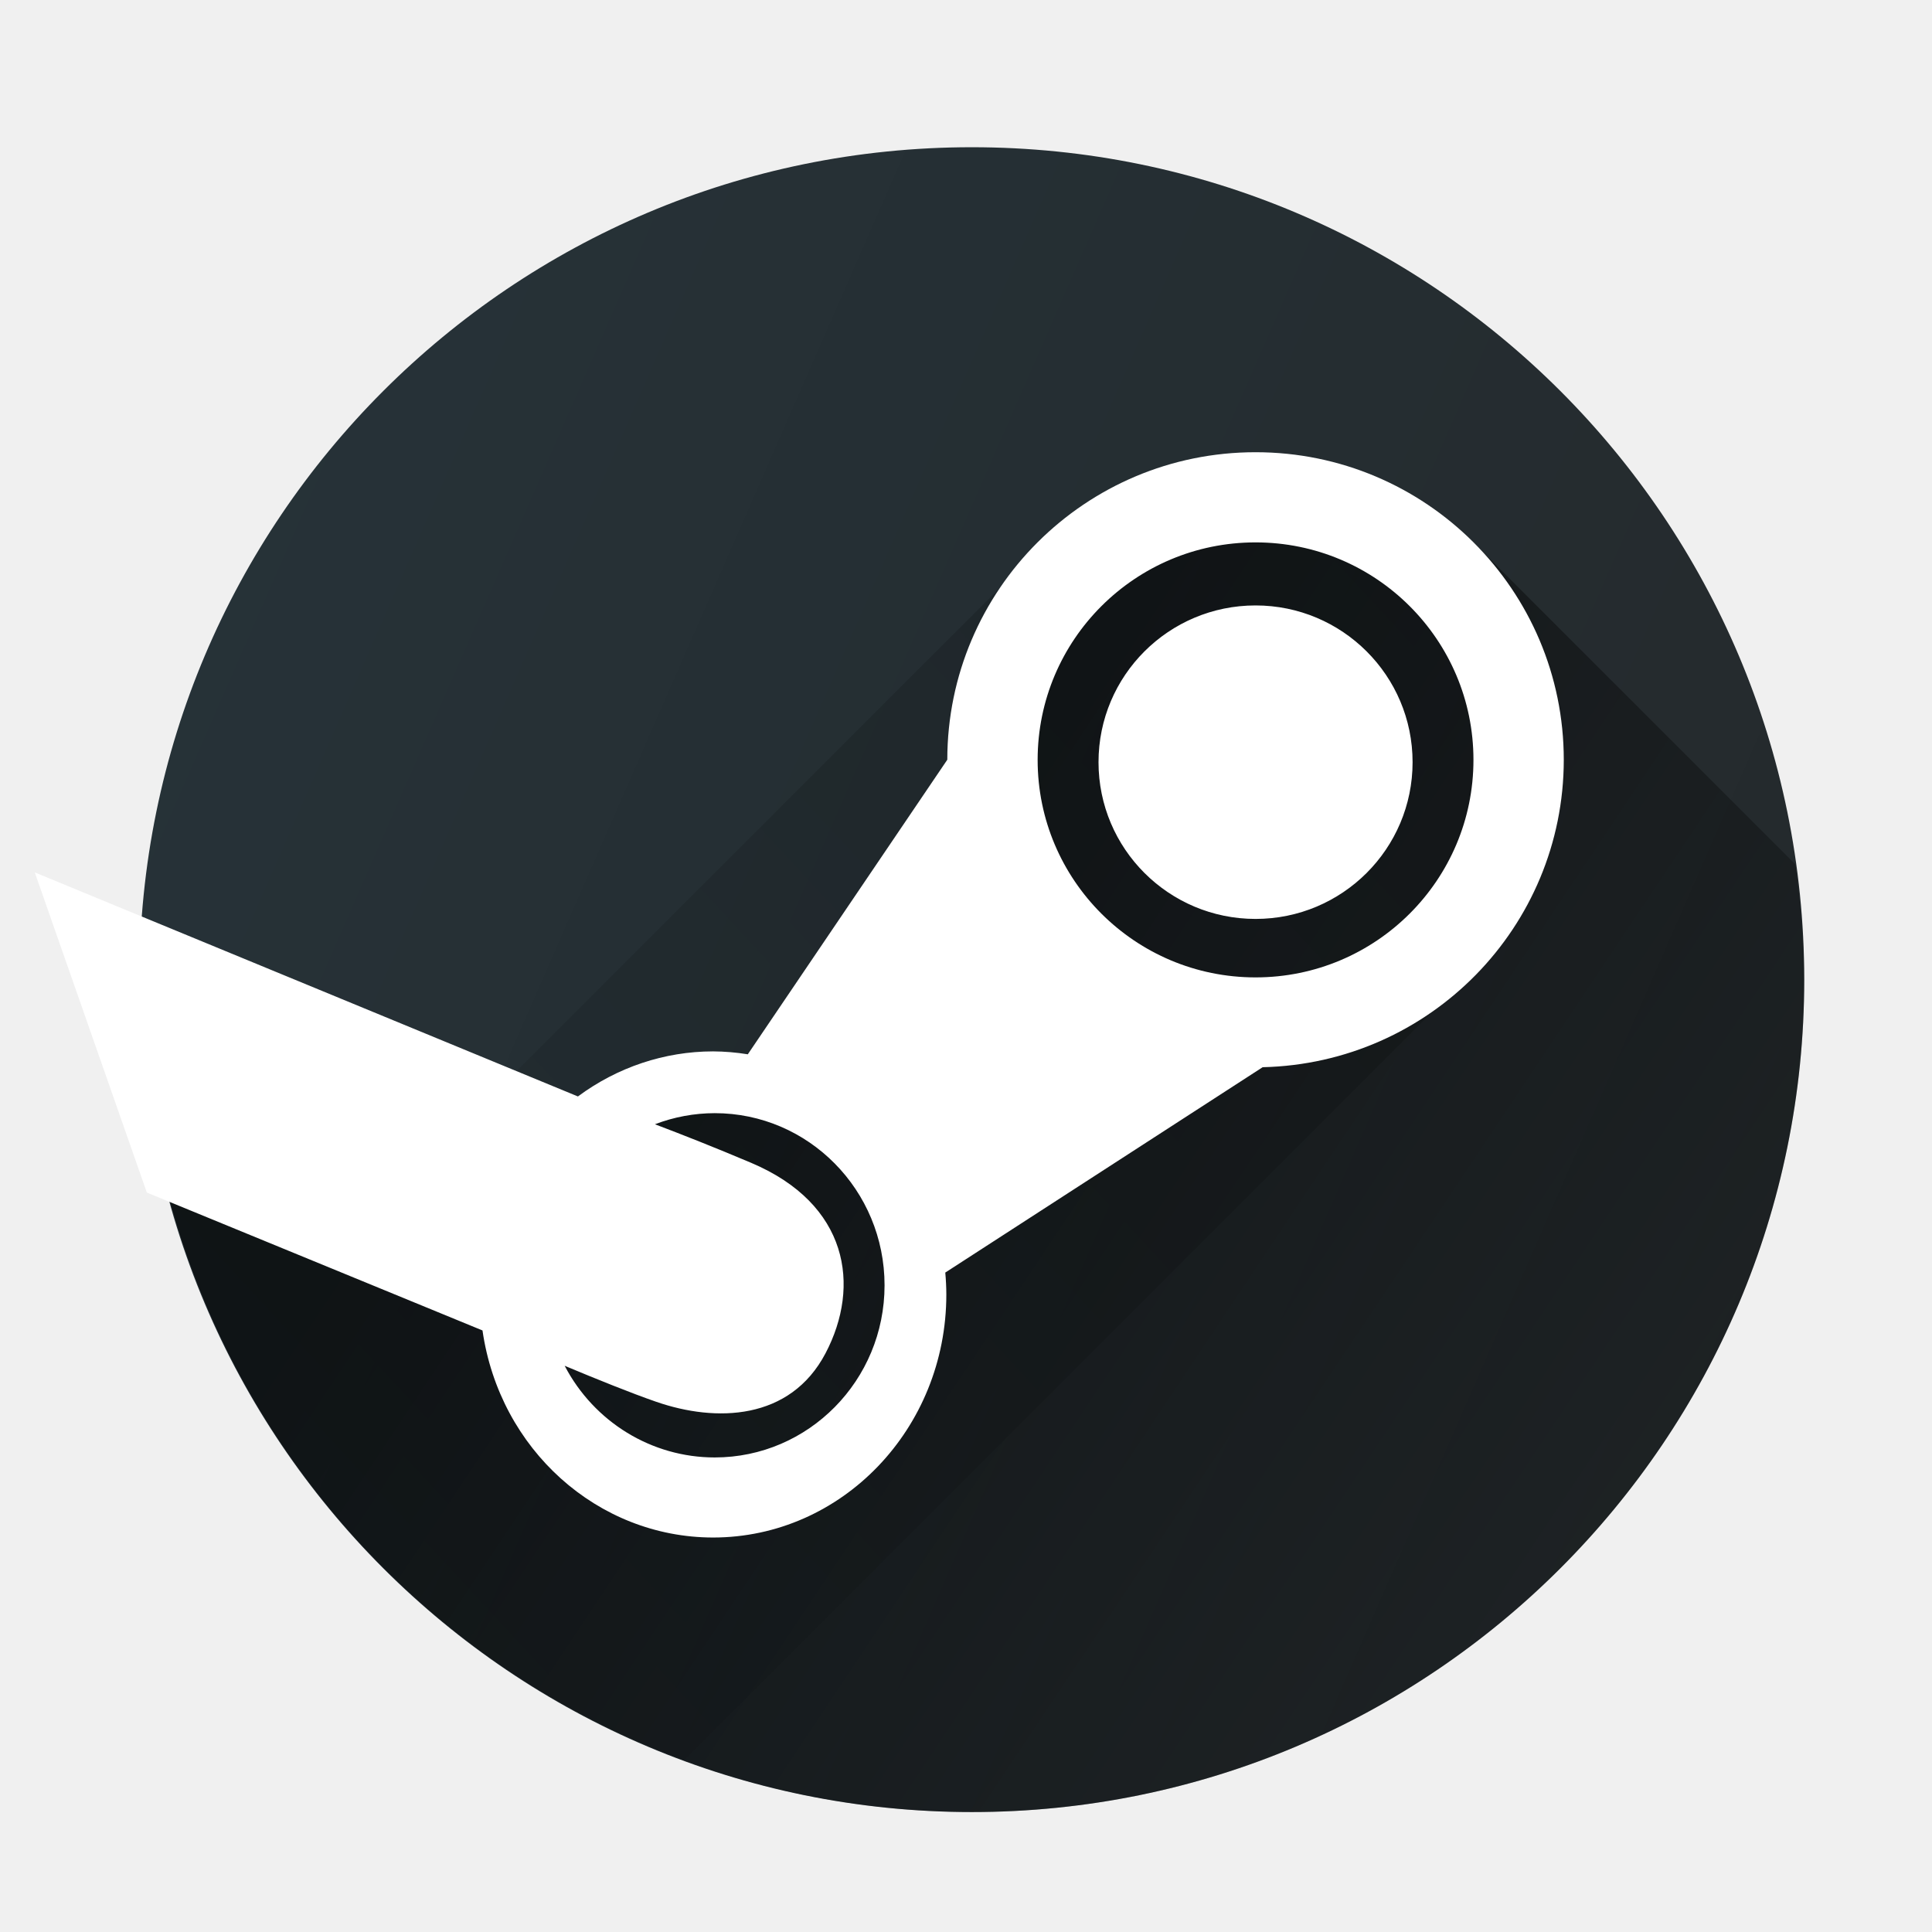
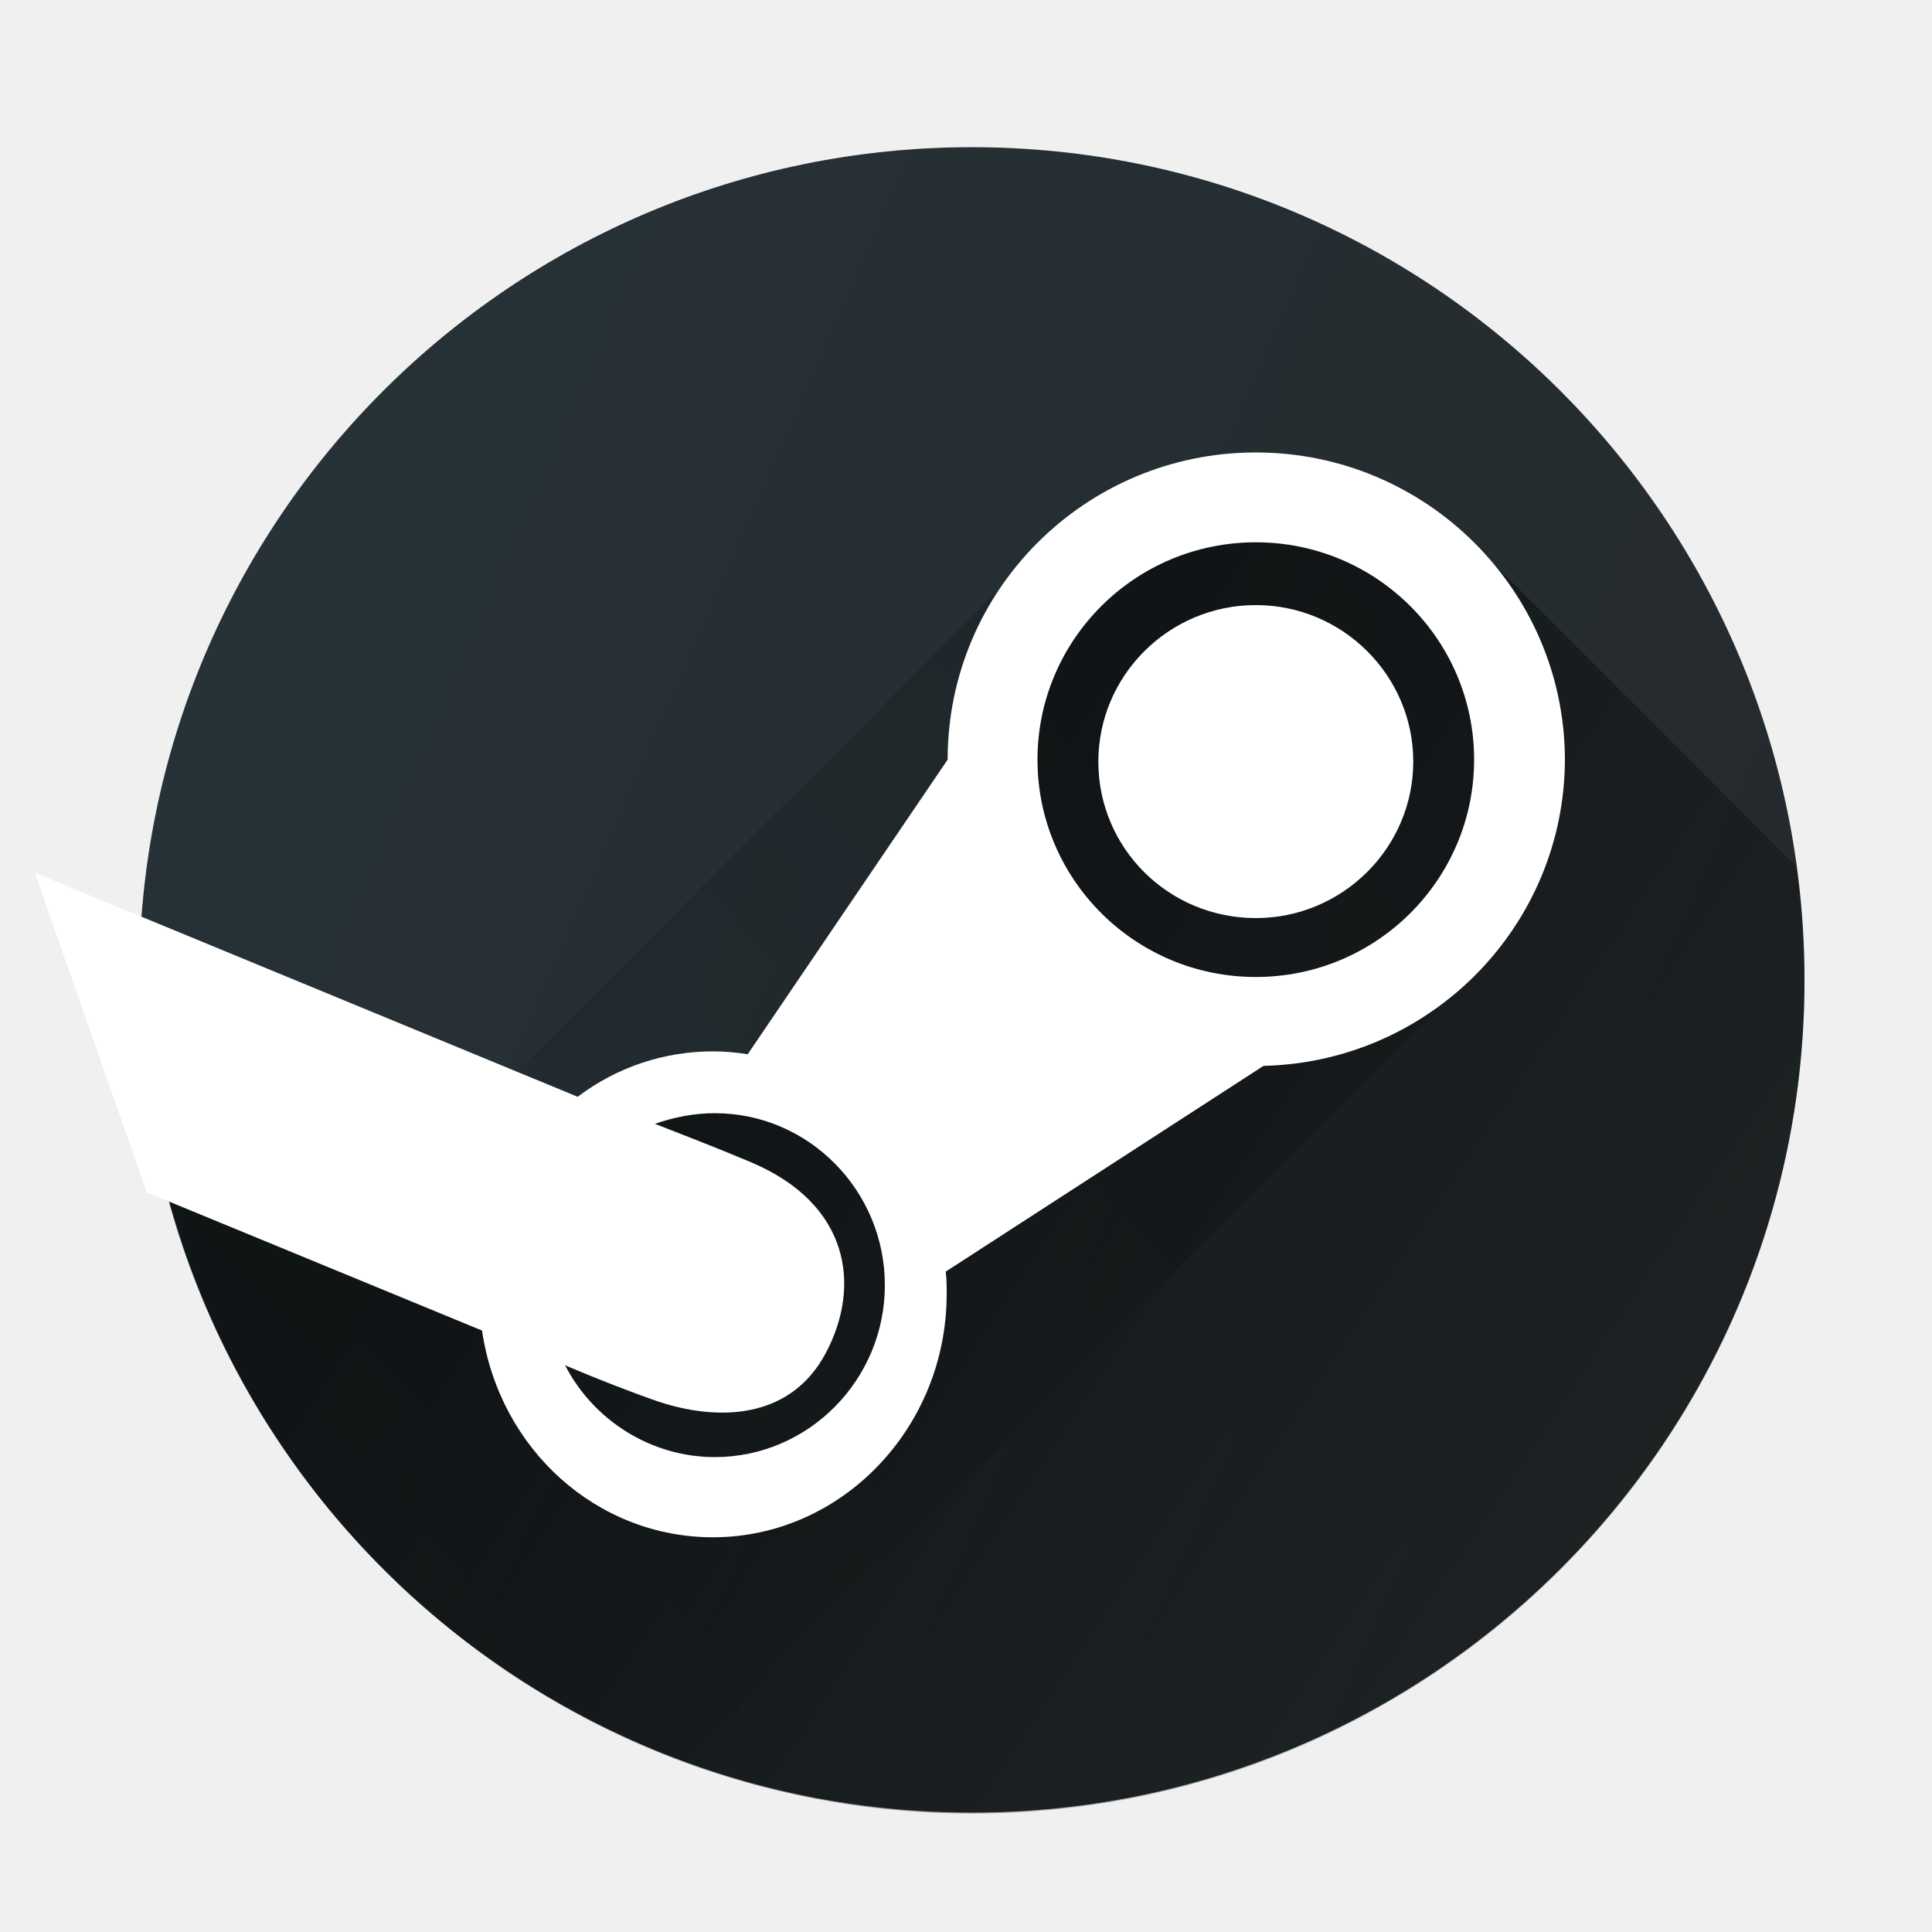
- <svg xmlns="http://www.w3.org/2000/svg" xmlns:xlink="http://www.w3.org/1999/xlink" width="200" height="200" viewBox="0 0 200 200" id="svg4258" version="1.1">
-   <defs id="defs4260">
-     <linearGradient id="linearGradient5677">
-       <stop style="stop-color:#000000;stop-opacity:1;" offset="0" id="stop5679" />
-       <stop style="stop-color:#000000;stop-opacity:0;" offset="1" id="stop5681" />
-     </linearGradient>
-     <linearGradient id="linearGradient5630">
-       <stop style="stop-color:#000000;stop-opacity:1;" offset="0" id="stop5632" />
-       <stop style="stop-color:#000000;stop-opacity:0;" offset="1" id="stop5634" />
-     </linearGradient>
-     <linearGradient id="linearGradient5620">
-       <stop style="stop-color:#263238;stop-opacity:1;" offset="0" id="stop5622" />
-       <stop style="stop-color:#232323;stop-opacity:1" offset="1" id="stop5624" />
-     </linearGradient>
-     <clipPath clipPathUnits="userSpaceOnUse" id="clipPath4278">
-       <path style="fill:#e1e1e1;fill-opacity:1;stroke:none" d="m 300,196 c -2.216,0 -4,1.784 -4,4 l 0,72 c 0,2.216 1.784,4 4,4 l 56,0 c 2.216,0 4,-1.784 4,-4 l 0,-52 -24,-24 z" id="path4280" />
-     </clipPath>
-     <clipPath clipPathUnits="userSpaceOnUse" id="clipPath4088">
-       <ellipse ry="15.672" rx="17.318" cy="253.672" cx="180.318" style="opacity:0.2;fill:#257db1;fill-opacity:1;stroke:none" id="path4090" transform="matrix(0.9816278,0,0,1.084764,2.99466,55.82614)" />
-     </clipPath>
-     <linearGradient xlink:href="#linearGradient5620" id="linearGradient5626" x1="-3.446" y1="958.699" x2="285.685" y2="1085.332" gradientUnits="userSpaceOnUse" />
-     <linearGradient xlink:href="#linearGradient5630" id="linearGradient5636" x1="81.5" y1="914.996" x2="237.75" y2="1019.246" gradientUnits="userSpaceOnUse" gradientTransform="translate(0,-852.3622)" />
-     <linearGradient xlink:href="#linearGradient5677" id="linearGradient5683" x1="153.18" y1="56.803" x2="-11.387" y2="209.085" gradientUnits="userSpaceOnUse" />
-   </defs>
+ <svg xmlns="http://www.w3.org/2000/svg" version="1.1" id="svg4258" x="0px" y="0px" viewBox="-439 861 200 200" style="enable-background:new -439 861 200 200;" xml:space="preserve">
+   <style type="text/css">
+ 	.st0{fill:url(#path5549_1_);}
+ 	.st1{opacity:0.568;fill:url(#path5628_1_);enable-background:new    ;}
+ 	.st2{opacity:0.186;fill:url(#path5663_1_);enable-background:new    ;}
+ 	.st3{fill:#FFFFFF;}
+ </style>
  <g id="layer1" transform="translate(0,-852.3622)">
    <g id="g5494">
-       <circle style="color:#000000;clip-rule:nonzero;display:inline;overflow:visible;visibility:visible;opacity:1;isolation:auto;mix-blend-mode:normal;color-interpolation:sRGB;color-interpolation-filters:linearRGB;solid-color:#000000;solid-opacity:1;fill:url(#linearGradient5626);fill-opacity:1;fill-rule:nonzero;stroke:none;stroke-width:3.129;stroke-linecap:round;stroke-linejoin:round;stroke-miterlimit:4;stroke-dasharray:none;stroke-dashoffset:0;stroke-opacity:1;color-rendering:auto;image-rendering:auto;shape-rendering:auto;text-rendering:auto;enable-background:accumulate" id="path5549" cx="100.602" cy="953.774" r="86.171" />
-       <path style="fill:url(#linearGradient5636);fill-rule:evenodd;stroke:none;stroke-width:1px;stroke-linecap:butt;stroke-linejoin:miter;stroke-opacity:1;fill-opacity:1;opacity:0.568" d="M 118.943 48.768 L 100.719 65.924 L 96.625 110.375 L 66.25 114.125 L 62.625 117.875 L 17.289 123.207 A 86.171 86.171 0 0 0 100.602 187.584 A 86.171 86.171 0 0 0 186.773 101.412 A 86.171 86.171 0 0 0 185.848 89.471 L 153.18 56.803 L 118.943 48.768 z " transform="translate(0,852.3622)" id="path5628" />
-       <path style="fill:url(#linearGradient5683);fill-rule:evenodd;stroke:none;stroke-width:1px;stroke-linecap:butt;stroke-linejoin:miter;stroke-opacity:1;fill-opacity:1;opacity:0.186" d="M 124.191 50 L 103.553 60.797 L 53.467 110.883 L 14.43 101.412 A 86.171 86.171 0 0 0 70.85 182.17 L 156.113 96.904 L 153.18 56.803 L 124.191 50 z " transform="translate(0,852.3622)" id="path5663" />
-       <path style="fill:#ffffff;fill-opacity:1;fill-rule:evenodd;stroke:none;stroke-width:1px;stroke-linecap:butt;stroke-linejoin:miter;stroke-opacity:1" d="m 129.974,899.176 c -17.617,-3.6e-4 -31.901,14.249 -31.91,31.833 l -20.651,30.494 c -1.192,-0.194 -2.397,-0.295 -3.604,-0.302 -5.013,0.006 -9.9,1.637 -13.983,4.666 L 3.599,942.672 15.2,975.815 49.948,990.09 c 1.769,12.308 11.911,21.42 23.86,21.436 13.341,-10e-5 24.156,-11.265 24.156,-25.162 -0.003,-0.757 -0.04,-1.513 -0.109,-2.266 l 32.853,-21.258 c 17.321,-0.399 31.159,-14.52 31.174,-31.814 -1.7e-4,-17.59 -14.286,-31.85 -31.909,-31.85 z m 0,9.334 c 12.459,1.5e-4 22.558,10.081 22.558,22.516 -1.6e-4,12.435 -10.1,22.516 -22.558,22.516 -12.459,-1.7e-4 -22.558,-10.081 -22.558,-22.516 1.7e-4,-12.435 10.1,-22.516 22.558,-22.516 z m 0,6.527 c -8.978,2e-5 -16.256,7.265 -16.256,16.226 -3e-5,8.961 7.278,16.226 16.256,16.226 8.978,0 16.256,-7.265 16.256,-16.226 3e-5,-8.961 -7.278,-16.226 -16.256,-16.226 z m -55.988,52.559 c 9.711,5e-4 17.584,7.979 17.583,17.821 -4.92e-4,9.842 -7.873,17.82 -17.583,17.82 -6.511,-0 -12.487,-3.656 -15.531,-9.489 3.292,1.378 6.879,2.828 9.488,3.731 6.155,2.131 13.849,1.953 17.518,-5.031 3.669,-6.984 2.368,-15.446 -7.694,-19.707 -3.759,-1.592 -7.17,-2.936 -9.969,-3.995 1.978,-0.757 4.074,-1.147 6.189,-1.15 z" id="path5551" />
+       <linearGradient id="path5549_1_" gradientUnits="userSpaceOnUse" x1="-423.889" y1="999.031" x2="-134.759" y2="872.398" gradientTransform="matrix(1 0 0 -1 0 2776.362)">
+         <stop offset="0" style="stop-color:#263238" />
+         <stop offset="1" style="stop-color:#232323" />
+       </linearGradient>
+       <circle id="path5549" class="st0" cx="-338.4" cy="1814.8" r="86.2" />
+       <linearGradient id="path5628_1_" gradientUnits="userSpaceOnUse" x1="-375.028" y1="974.095" x2="-218.778" y2="869.845" gradientTransform="matrix(1 0 0 -1 0 2776.362)">
+         <stop offset="0" style="stop-color:#000000" />
+         <stop offset="1" style="stop-color:#000000;stop-opacity:0" />
+       </linearGradient>
+       <path id="path5628" class="st1" d="M-320.1,1762.1l-18.2,17.2l-4.1,44.5l-30.4,3.8l-3.6,3.8l-45.3,5.3    c9.9,37.9,44.1,64.4,83.3,64.4c47.6,0,86.2-38.6,86.2-86.2c0,0,0,0,0,0c0-4-0.3-8-0.9-11.9l-32.7-32.7L-320.1,1762.1z" />
+       <linearGradient id="path5663_1_" gradientUnits="userSpaceOnUse" x1="-294.445" y1="1867.879" x2="-459.011" y2="1715.597" gradientTransform="matrix(1 0 0 -1 0 3628.724)">
+         <stop offset="0" style="stop-color:#000000" />
+         <stop offset="1" style="stop-color:#000000;stop-opacity:0" />
+       </linearGradient>
+       <path id="path5663" class="st2" d="M-314.8,1763.4l-20.6,10.8l-50.1,50.1l-39-9.5c0,36.1,22.6,68.3,56.4,80.8l85.3-85.3l-2.9-40.1    L-314.8,1763.4z" />
+       <path id="path5551" class="st3" d="    M-309,1760.2c-17.6,0-31.9,14.2-31.9,31.8l-20.7,30.5c-1.2-0.2-2.4-0.3-3.6-0.3c-5,0-9.9,1.6-14,4.7l-56.2-23.2l11.6,33.1    l34.7,14.3c1.8,12.3,11.9,21.4,23.9,21.4c13.3,0,24.2-11.3,24.2-25.2c0-0.8,0-1.5-0.1-2.3l32.9-21.3c17.3-0.4,31.2-14.5,31.2-31.8    C-277.1,1774.4-291.4,1760.2-309,1760.2L-309,1760.2z M-309,1769.5c12.5,0,22.6,10.1,22.6,22.5c0,12.4-10.1,22.5-22.6,22.5    c-12.5,0-22.6-10.1-22.6-22.5C-331.6,1779.6-321.5,1769.5-309,1769.5z M-309,1776c-9,0-16.3,7.3-16.3,16.2c0,9,7.3,16.2,16.3,16.2    c9,0,16.3-7.3,16.3-16.2S-300,1776-309,1776z M-365,1828.6c9.7,0,17.6,8,17.6,17.8c0,9.8-7.9,17.8-17.6,17.8    c-6.5,0-12.5-3.7-15.5-9.5c3.3,1.4,6.9,2.8,9.5,3.7c6.2,2.1,13.8,2,17.5-5c3.7-7,2.4-15.4-7.7-19.7c-3.8-1.6-7.2-2.9-10-4    C-369.2,1829-367.1,1828.6-365,1828.6L-365,1828.6z" />
    </g>
  </g>
</svg>
